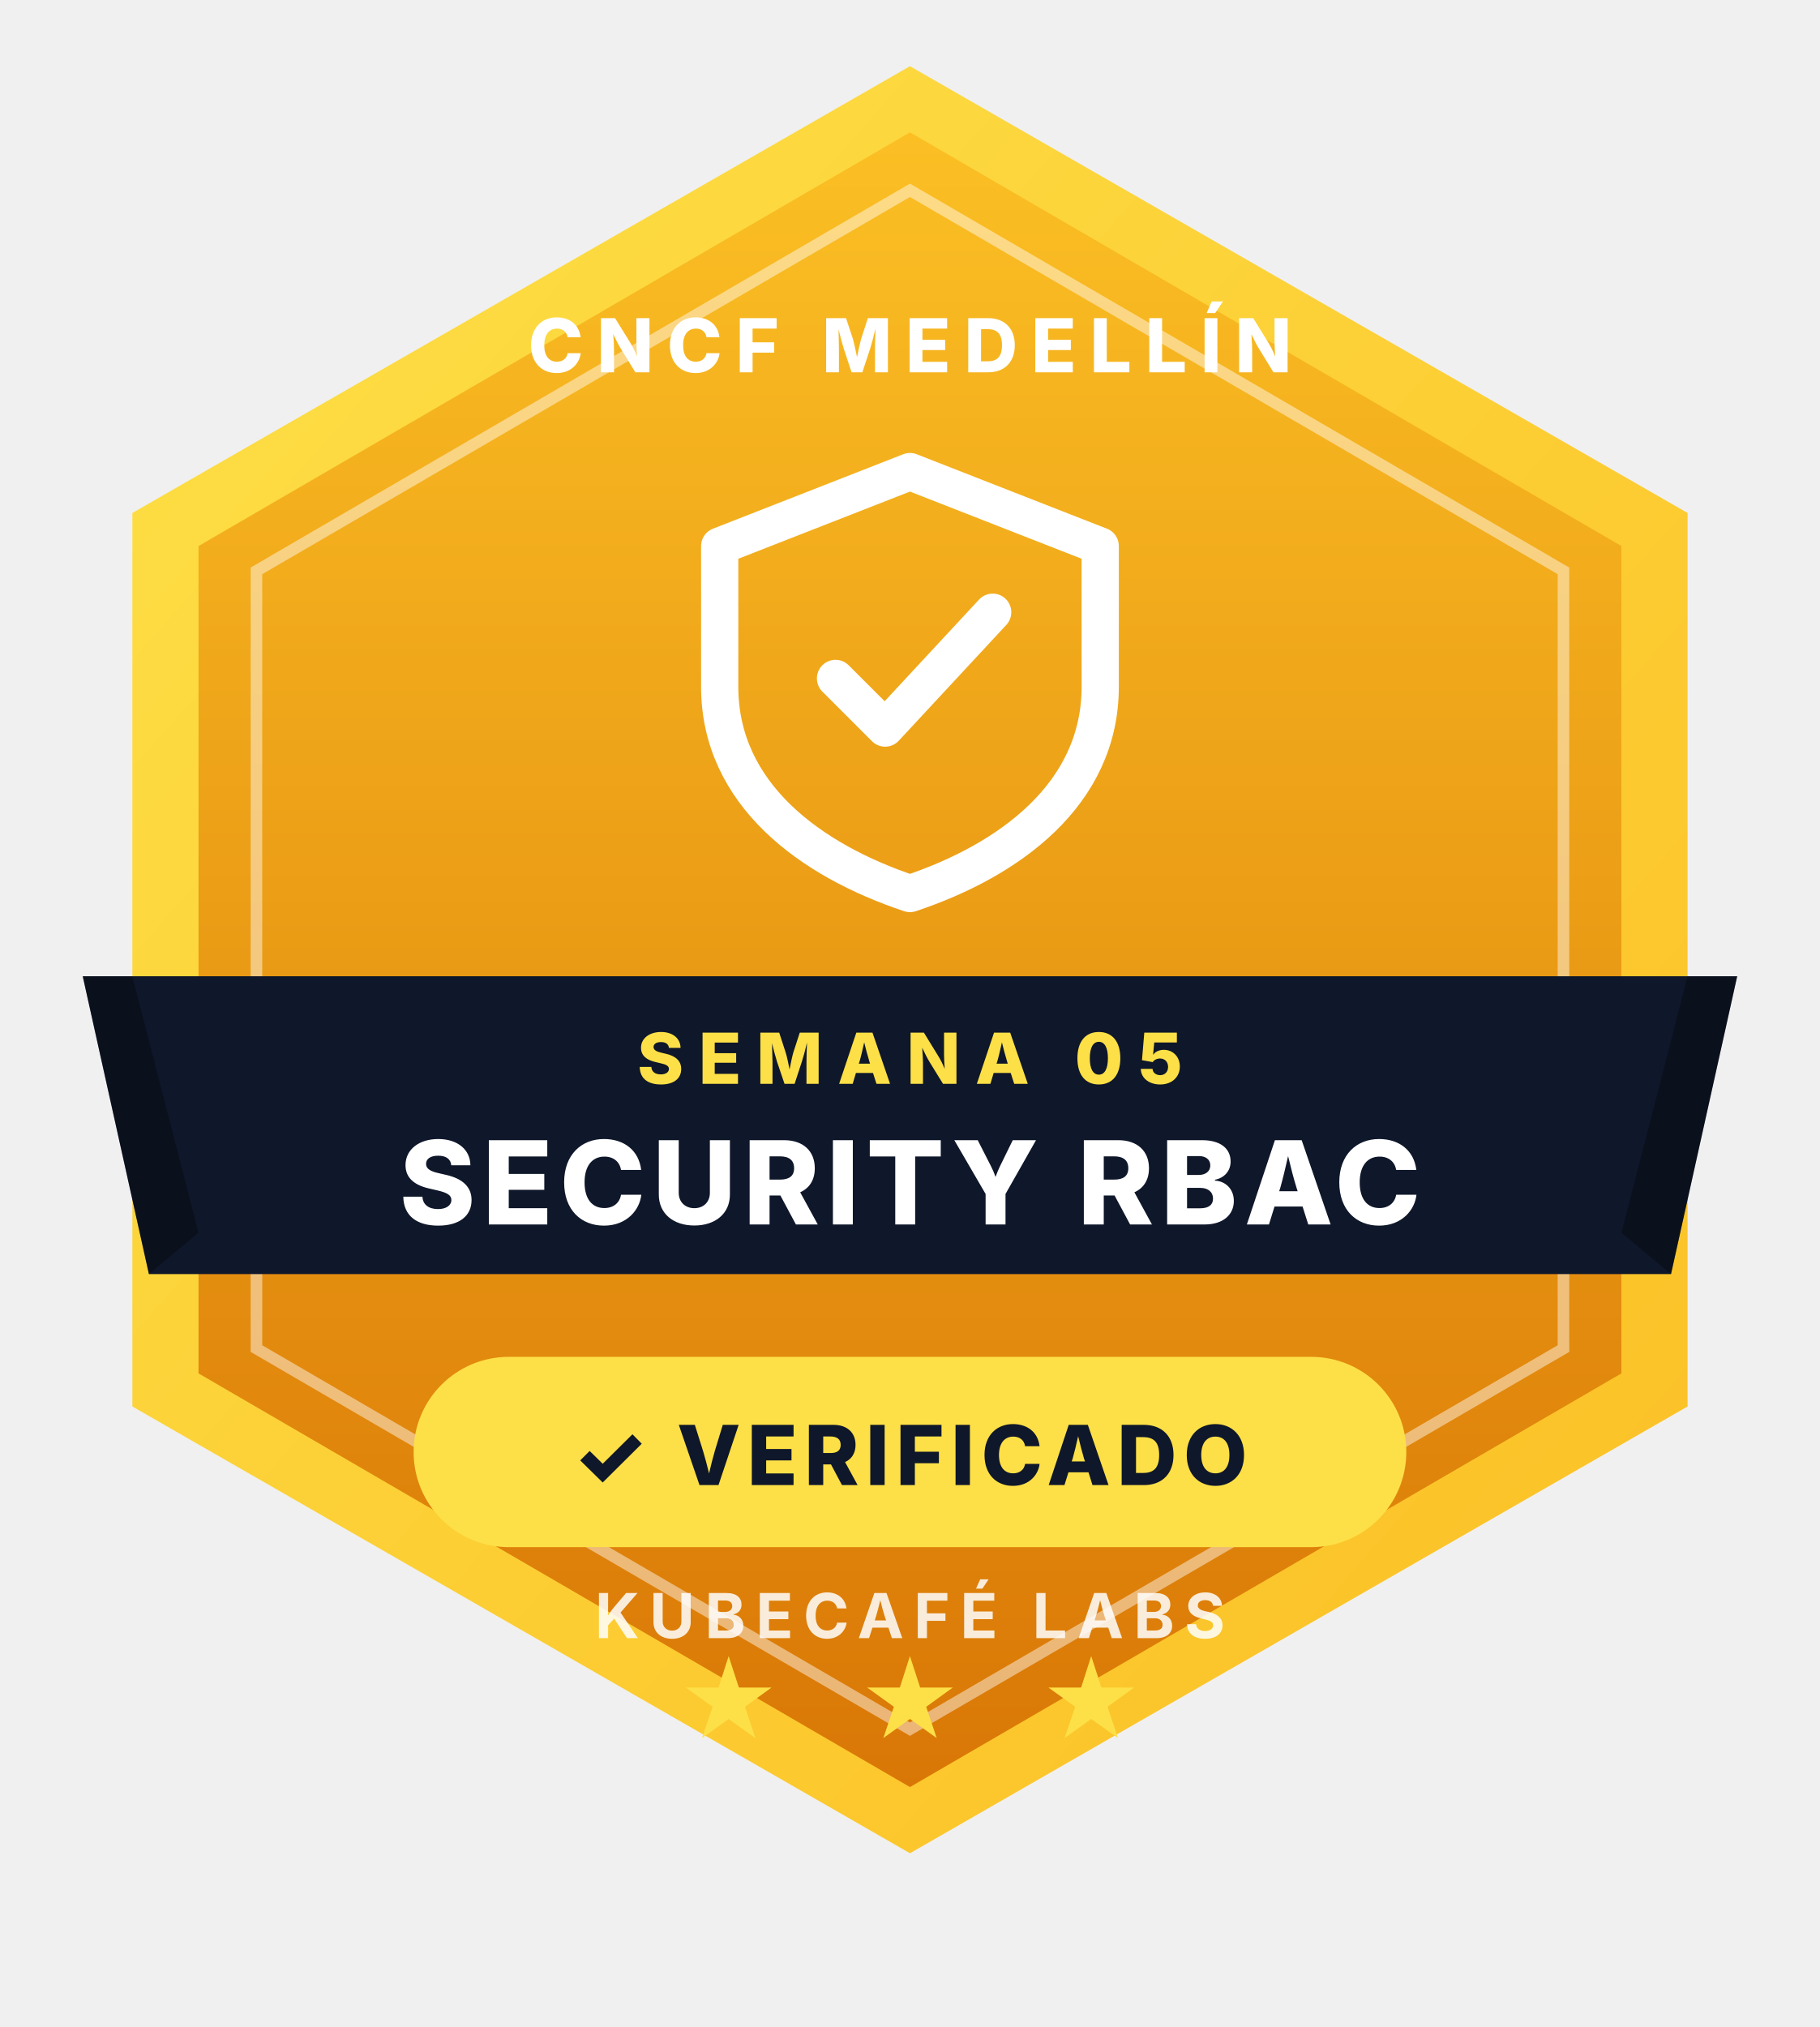
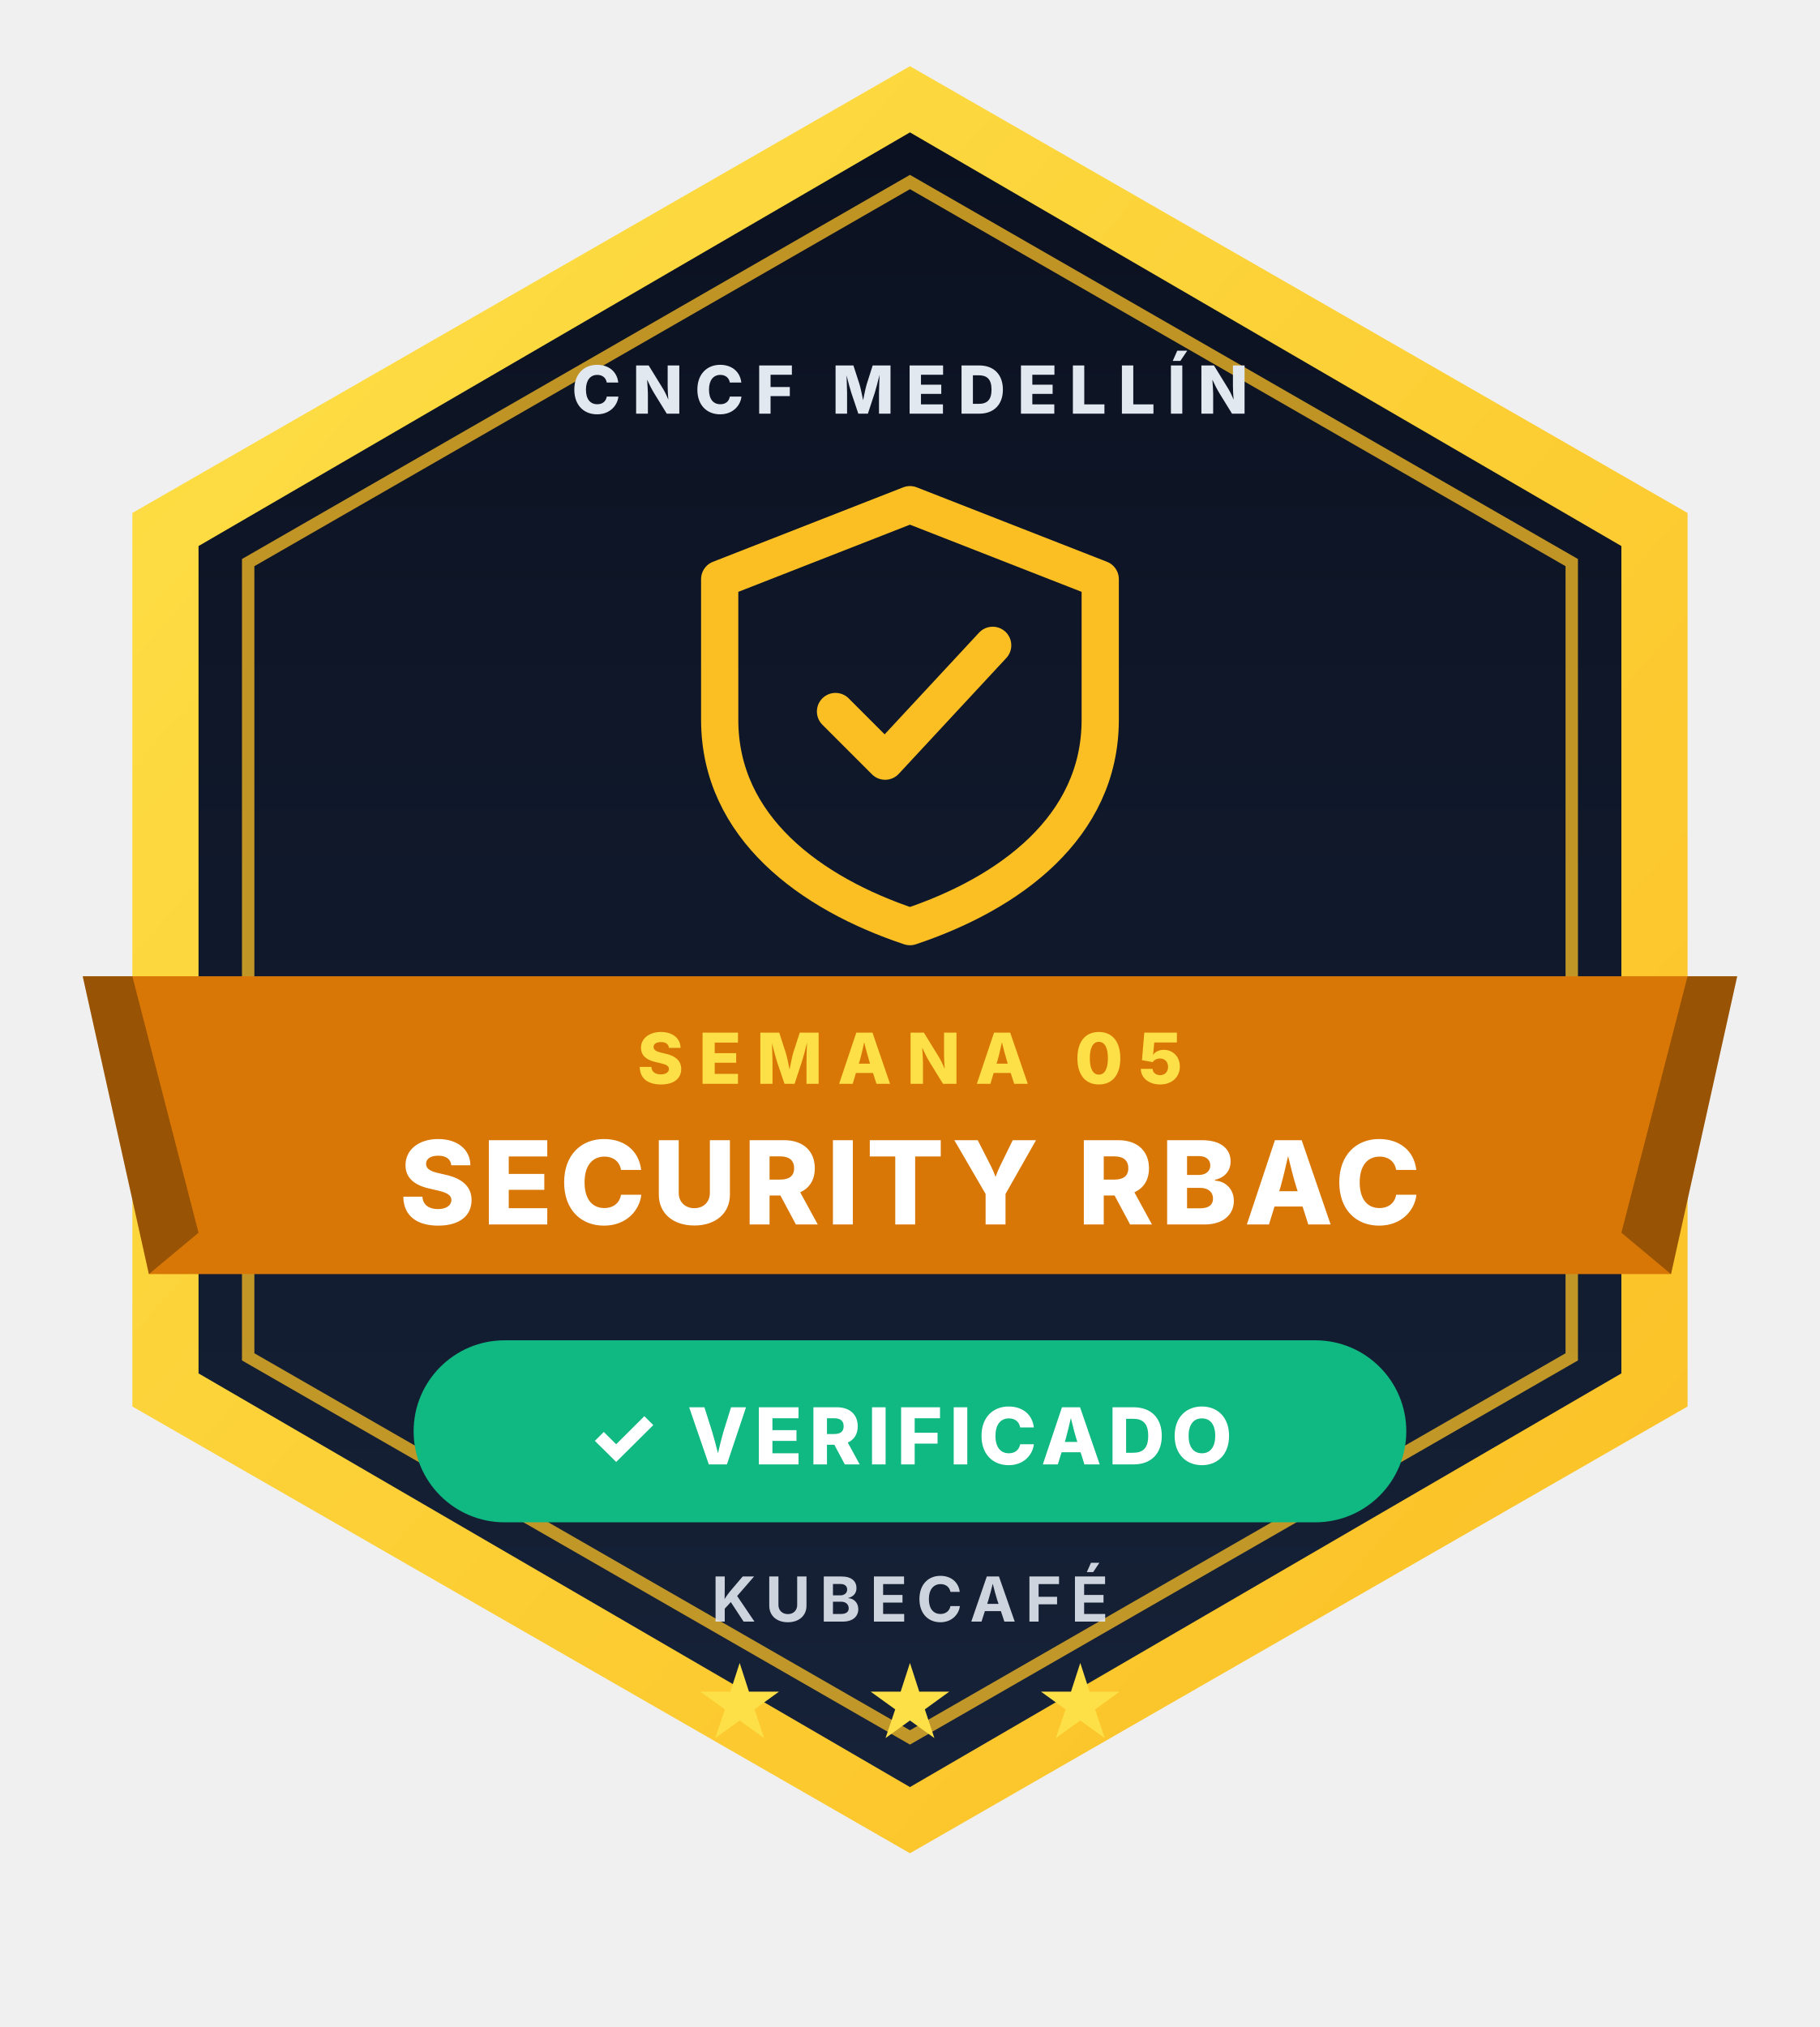
<svg xmlns="http://www.w3.org/2000/svg" viewBox="0 0 220 245" width="220" height="245">
  <defs>
    <linearGradient id="b_semana-05_completado" x1="0%" y1="0%" x2="100%" y2="100%">
      <stop offset="0%" stop-color="#FDE047" />
      <stop offset="100%" stop-color="#FBBF24" />
    </linearGradient>
    <linearGradient id="bg_semana-05_completado" x1="0%" y1="0%" x2="0%" y2="100%">
-       <stop offset="0%" stop-color="#FBBF24" />
-       <stop offset="100%" stop-color="#D97706" />
+       <stop offset="0%" stop-color="#0B1120" />
+       <stop offset="100%" stop-color="#162238" />
    </linearGradient>
  </defs>
  <g opacity="1">
    <polygon points="110,8 204,62 204,170 110,224 16,170 16,62" fill="url(#b_semana-05_completado)" />
    <polygon points="110,16 196,66 196,166 110,216 24,166 24,66" fill="url(#bg_semana-05_completado)" />
-     <polygon points="110,23 189,69 189,163 110,209 31,163 31,69" fill="none" stroke="#FFFFFF" stroke-width="1.4" stroke-opacity="0.45" />
-     <text x="110" y="45" text-anchor="middle" font-family="system-ui,-apple-system,sans-serif" font-size="9" font-weight="800" fill="#FFFFFF" letter-spacing="1.6">CNCF MEDELLÍN</text>
-     <g color="#FFFFFF">
+     <polygon points="110,22 190,68 190,164 110,210 30,164 30,68" fill="none" stroke="#FBBF24" stroke-width="1.5" stroke-opacity="0.75" />
+     <text x="110" y="50" text-anchor="middle" font-family="system-ui,-apple-system,sans-serif" font-size="8" font-weight="800" fill="#E2E8F0" letter-spacing="1.4">CNCF MEDELLÍN</text>
+     <g color="#FBBF24" transform="translate(0, 4)">
      <path d="M110 57 L133 66 V83 C133 96 122 104 110 108 C98 104 87 96 87 83 V66 Z" fill="none" stroke="currentColor" stroke-width="4.5" stroke-linejoin="round" />
      <path d="M101 82 L107 88 L120 74" fill="none" stroke="currentColor" stroke-width="4.5" stroke-linecap="round" stroke-linejoin="round" />
    </g>
-     <polygon points="10,118 210,118 202,154 18,154" fill="#0F172A" />
+     <polygon points="10,118 210,118 202,154 18,154" fill="#D97706" />
    <polygon points="10,118 18,154 24,149 16,118" fill="#000000" opacity="0.3" />
    <polygon points="210,118 202,154 196,149 204,118" fill="#000000" opacity="0.3" />
    <text x="110" y="131" text-anchor="middle" font-family="system-ui,-apple-system,sans-serif" font-size="8.5" font-weight="800" fill="#FDE047" letter-spacing="1.8">SEMANA 05</text>
    <text x="110" y="148" text-anchor="middle" font-family="system-ui,-apple-system,sans-serif" font-size="14" font-weight="800" fill="#FFFFFF" letter-spacing="0.8">SECURITY RBAC</text>
-     <rect x="50" y="164" width="120" height="23" rx="11.5" fill="#FDE047" />
-     <text x="110" y="179.5" text-anchor="middle" font-family="system-ui,-apple-system,sans-serif" font-size="10" font-weight="800" fill="#0F172A" letter-spacing="0.8">✓ VERIFICADO</text>
-     <text x="110" y="198" text-anchor="middle" font-family="system-ui,-apple-system,sans-serif" font-size="7.5" font-weight="700" fill="#FFFFFF" opacity="0.85" letter-spacing="1.2">KUBECAFÉ LABS</text>
-     <text x="110" y="210" text-anchor="middle" font-family="system-ui,-apple-system,sans-serif" font-size="12" fill="#FDE047" letter-spacing="3">★ ★ ★</text>
+     <rect x="50" y="162" width="120" height="22" rx="11" fill="#10B981" />
+     <text x="110" y="177" text-anchor="middle" font-family="system-ui,-apple-system,sans-serif" font-size="9.5" font-weight="800" fill="#FFFFFF" letter-spacing="0.8">✓ VERIFICADO</text>
+     <text x="110" y="196" text-anchor="middle" font-family="system-ui,-apple-system,sans-serif" font-size="7.5" font-weight="700" fill="#E2E8F0" opacity="0.9" letter-spacing="1.1">KUBECAFÉ</text>
+     <text x="110" y="210" text-anchor="middle" font-family="system-ui,-apple-system,sans-serif" font-size="11" fill="#FDE047" letter-spacing="3">★ ★ ★</text>
  </g>
</svg>
